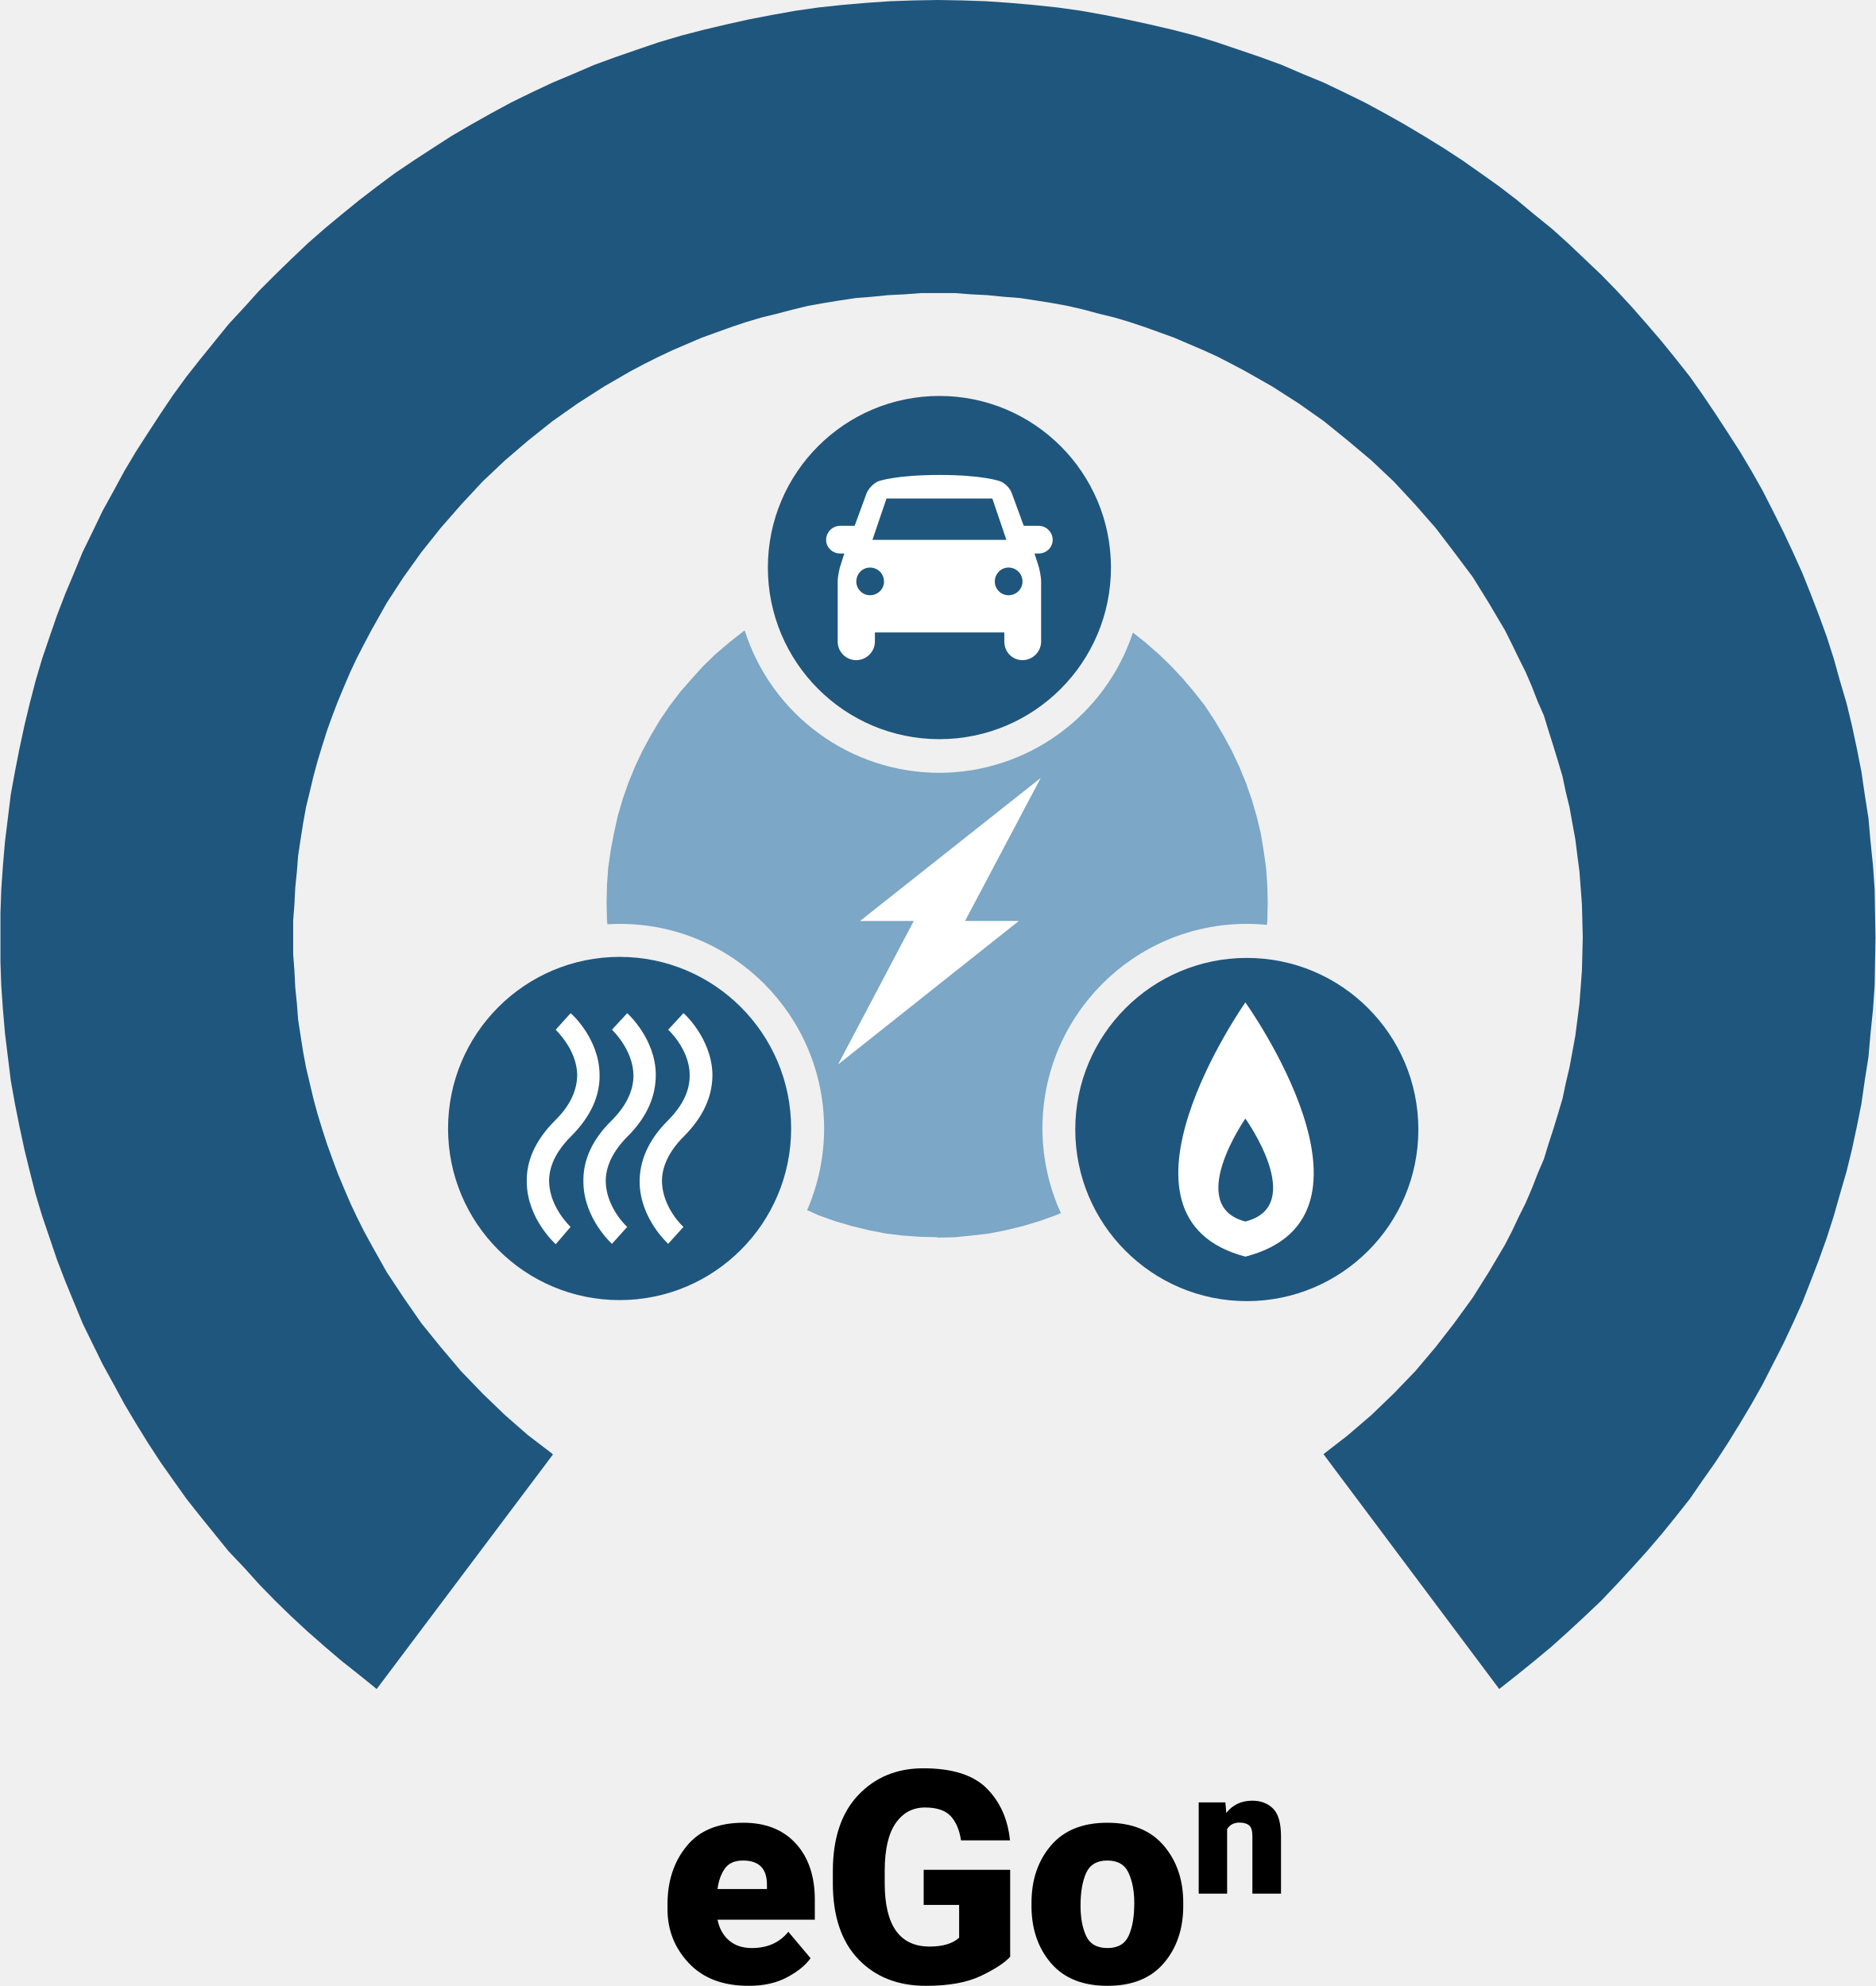
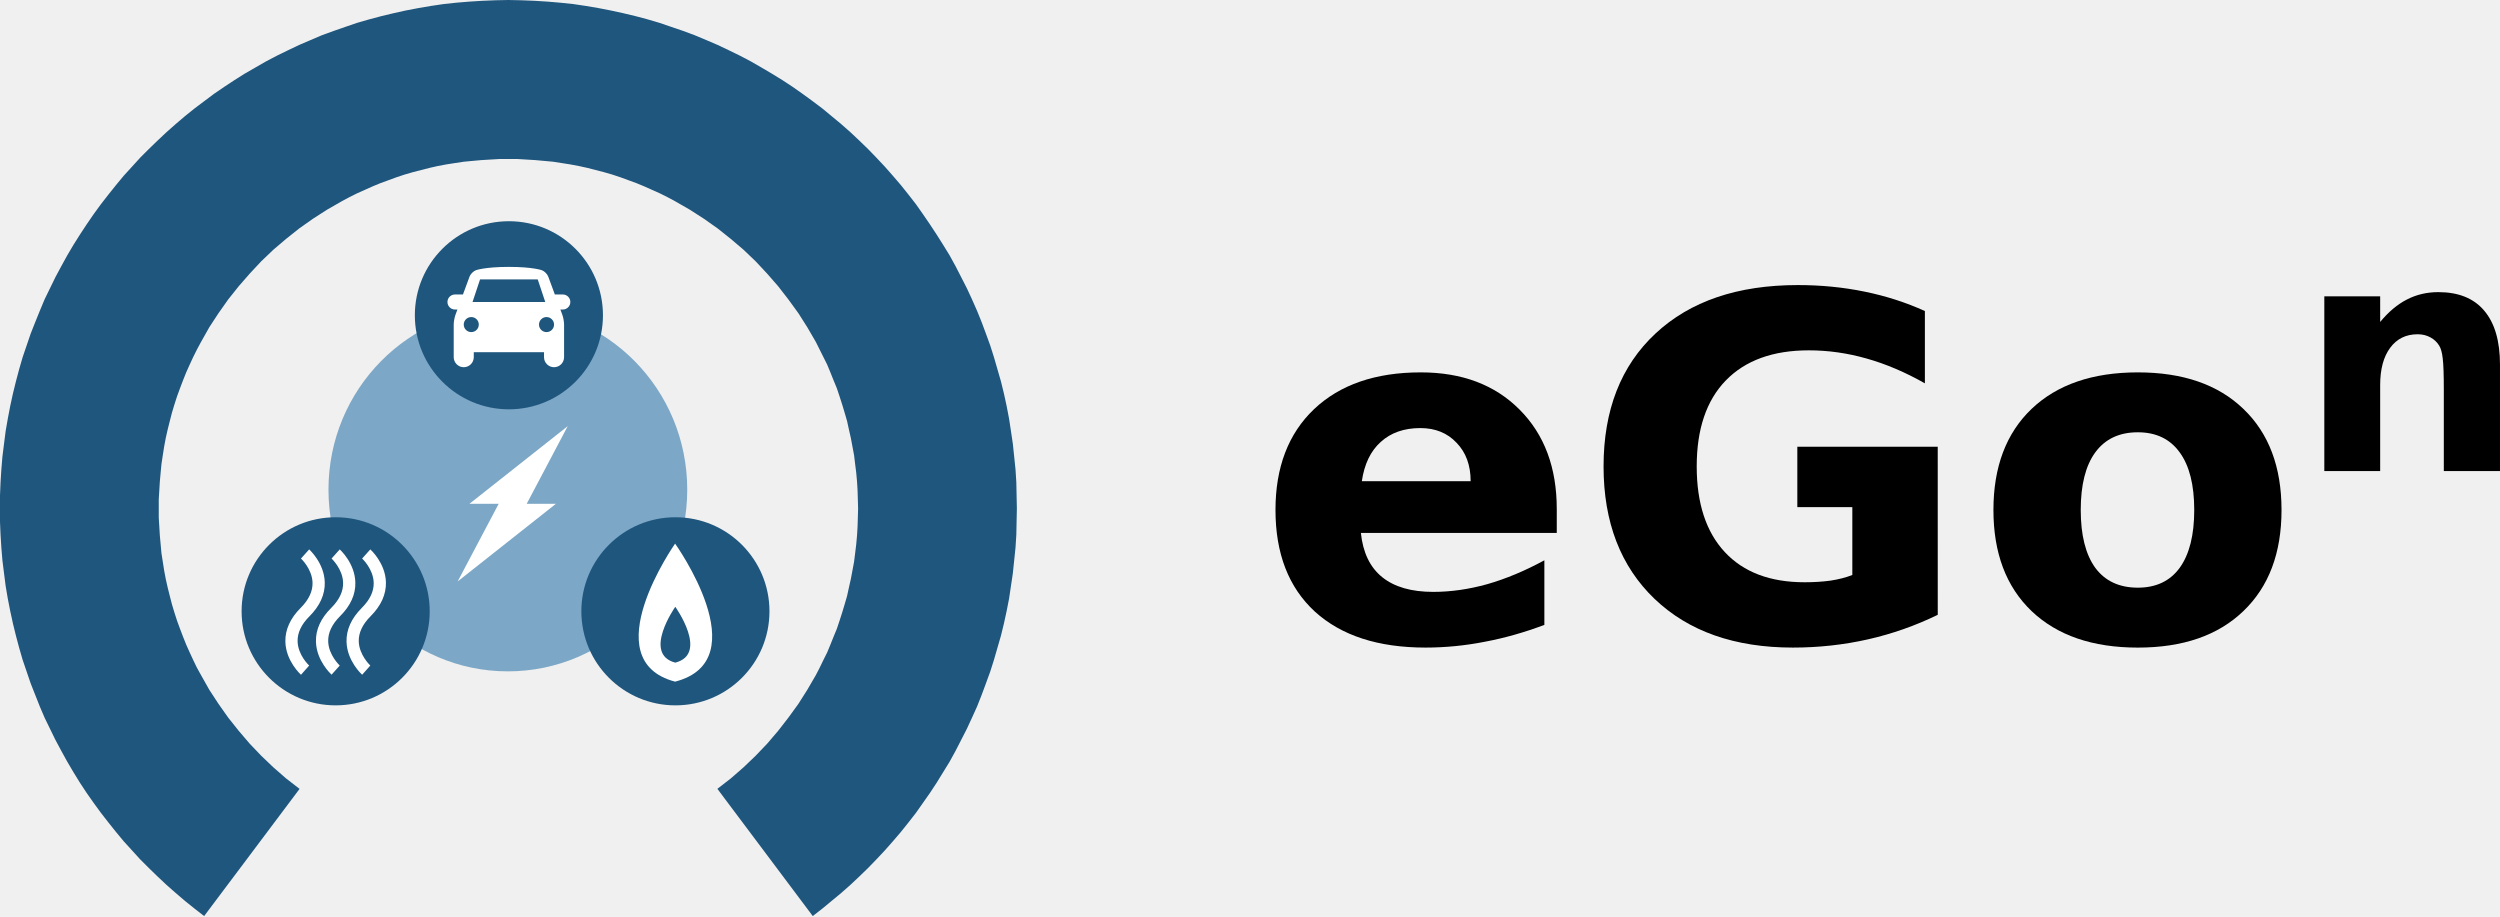
- <svg xmlns="http://www.w3.org/2000/svg" viewBox="0 0 604.943 640.593" height="640.593" width="604.943" xml:space="preserve" id="svg2" version="1.1">
-   <defs id="defs6">
-     <clipPath id="clipPath18" clipPathUnits="userSpaceOnUse">
-       <path style="clip-rule:evenodd" id="path16" d="M 0,0 H 567 V 567 H 0 Z" />
-     </clipPath>
-   </defs>
-   <g transform="matrix(1.333333,0,0,-1.333333,-75.45743,682.5333)" id="g10">
-     <path id="path24" style="fill:#1f567d;fill-opacity:1;fill-rule:evenodd;stroke:none" d="m 283.4,511.9 -5.8,-0.1 -5.8,-0.2 -5.8,-0.4 -5.8,-0.5 -5.6,-0.6 -5.6,-0.8 -5.6,-1 -5.7,-1.1 -5.4,-1.2 -5.5,-1.3 -5.4,-1.4 -5.4,-1.6 -5.3,-1.8 -5.2,-1.8 -5.2,-1.9 -5.1,-2.2 -5,-2.1 -5.1,-2.4 -4.9,-2.4 -4.8,-2.6 -4.8,-2.7 -4.8,-2.8 -4.5,-2.9 -4.6,-3 -4.6,-3.1 -4.3,-3.2 -4.3,-3.3 -4.3,-3.5 -4.1,-3.4 -4.1,-3.6 -4,-3.8 -3.9,-3.8 -3.8,-3.8 -3.6,-4 -3.8,-4.1 -3.4,-4.2 -3.4,-4.2 -3.4,-4.3 -3.2,-4.4 -3.1,-4.6 -3,-4.6 -2.9,-4.5 -2.8,-4.7 -2.6,-4.8 -2.7,-4.9 -2.4,-5 -2.4,-4.9 -2.1,-5.1 -2.1,-5 -2,-5.2 -1.8,-5.2 -1.8,-5.3 -1.6,-5.4 -1.4,-5.4 -1.3,-5.4 -1.2,-5.6 -1.1,-5.6 -1,-5.5 -0.7,-5.7 -0.7,-5.7 -0.5,-5.8 -0.4,-5.8 -0.2,-5.7 v -5.9 -5.9 l 0.2,-5.7 0.4,-5.8 0.5,-5.8 0.7,-5.7 0.7,-5.7 1,-5.6 1.1,-5.5 1.2,-5.6 1.3,-5.3 1.4,-5.5 1.6,-5.3 1.8,-5.3 1.8,-5.3 2,-5.2 2.1,-5.1 2.1,-5.1 2.4,-4.9 2.4,-4.9 2.7,-4.9 2.6,-4.8 2.8,-4.7 2.9,-4.7 3,-4.6 3.1,-4.4 3.2,-4.5 3.4,-4.3 3.4,-4.2 3.4,-4.2 3.8,-4 3.6,-4 3.8,-3.9 3.9,-3.8 4,-3.7 4.1,-3.6 4.1,-3.5 4.3,-3.4 4.2,-3.4 42.6,56.7 -0.1,0.2 -5.9,4.5 -5.6,4.9 -5.4,5.2 -5.2,5.4 -4.9,5.8 -4.7,5.8 -4.3,6.2 -4.1,6.2 -3.7,6.6 -1.8,3.3 -1.7,3.4 -1.6,3.4 -1.5,3.5 -1.5,3.6 -1.3,3.5 -1.3,3.6 -1.2,3.7 -1.1,3.6 -1,3.7 -0.9,3.8 -0.9,3.8 -0.7,3.8 -0.6,3.8 -0.6,3.9 -0.3,3.9 -0.4,4 -0.2,4 -0.3,3.9 v 4.1 4.1 l 0.3,3.9 0.2,4 0.4,4 0.3,3.8 0.6,4 0.6,3.8 0.7,3.9 0.9,3.7 0.9,3.8 1,3.7 1.1,3.6 1.2,3.8 1.3,3.6 1.3,3.4 1.5,3.6 1.5,3.5 1.6,3.4 1.7,3.3 1.8,3.4 3.7,6.6 4.1,6.3 4.3,6 4.7,5.9 4.9,5.6 5.2,5.6 5.4,5.1 5.6,4.8 5.9,4.7 6.1,4.3 6.4,4.1 6.4,3.7 3.4,1.8 3.4,1.7 3.4,1.6 3.5,1.5 3.5,1.5 3.6,1.3 3.6,1.3 3.6,1.2 3.7,1.1 3.7,0.9 3.8,1 3.7,0.9 3.9,0.7 3.7,0.6 4,0.6 3.8,0.3 4,0.4 4,0.2 4,0.3 h 4 4.1 l 3.9,-0.3 4,-0.2 4,-0.4 3.9,-0.3 3.9,-0.6 3.8,-0.6 3.8,-0.7 3.9,-0.9 3.7,-1 3.7,-0.9 3.7,-1.1 3.6,-1.2 3.6,-1.3 3.6,-1.3 3.5,-1.5 3.5,-1.5 3.5,-1.6 3.3,-1.7 3.4,-1.8 6.5,-3.7 6.4,-4.1 6.1,-4.3 5.8,-4.7 5.7,-4.8 5.4,-5.1 5.2,-5.6 4.9,-5.6 4.5,-5.9 4.5,-6 3.9,-6.3 3.9,-6.6 1.7,-3.4 1.6,-3.3 1.7,-3.4 1.5,-3.5 1.4,-3.6 1.5,-3.4 1.1,-3.6 1.2,-3.8 1.1,-3.6 1.1,-3.7 0.8,-3.8 0.9,-3.7 0.7,-3.9 0.7,-3.8 0.5,-4 0.5,-3.8 0.3,-4 0.3,-4 0.1,-3.9 0.1,-4.1 -0.1,-4.1 -0.1,-3.9 -0.3,-4 -0.3,-4 -0.5,-3.9 -0.5,-3.9 -0.7,-3.8 -0.7,-3.8 -0.9,-3.8 -0.8,-3.8 -1.1,-3.7 -1.1,-3.6 -1.2,-3.7 -1.1,-3.6 -1.5,-3.5 -1.4,-3.6 -1.5,-3.5 -1.7,-3.4 -1.6,-3.4 -1.7,-3.3 -3.9,-6.6 -3.9,-6.2 -4.5,-6.2 -4.5,-5.8 -4.9,-5.8 -5.2,-5.4 -5.4,-5.2 -5.7,-4.9 -5.8,-4.5 -0.1,-0.1 42.5,-56.8 4.3,3.4 4.2,3.4 4.2,3.5 4,3.6 4,3.7 4,3.8 3.7,3.9 3.7,4 3.6,4 3.6,4.2 3.4,4.2 3.4,4.3 3.1,4.5 3.1,4.4 3,4.6 2.9,4.7 2.8,4.7 2.7,4.8 2.5,4.9 2.5,4.9 2.3,4.9 2.3,5.1 2,5.1 2,5.2 1.9,5.3 1.7,5.3 1.5,5.3 1.6,5.5 1.3,5.3 1.2,5.6 1.1,5.5 0.8,5.6 0.9,5.7 0.5,5.7 0.6,5.8 0.4,5.8 0.1,5.7 0.1,5.9 -0.1,5.9 -0.1,5.7 -0.4,5.8 -0.6,5.8 -0.5,5.7 -0.9,5.7 -0.8,5.5 -1.1,5.6 -1.2,5.6 -1.3,5.4 -1.6,5.4 -1.5,5.4 -1.7,5.3 -1.9,5.2 -2,5.2 -2,5 -2.3,5.1 -2.3,4.9 -2.5,5 -2.5,4.9 -2.7,4.8 -2.8,4.7 -2.9,4.5 -3,4.6 -3.1,4.6 -3.1,4.4 -3.4,4.3 -3.4,4.2 -3.6,4.2 -3.6,4.1 -3.7,4 -3.7,3.8 -4,3.8 -4,3.8 -4,3.6 -4.2,3.4 -4.2,3.5 -4.3,3.3 -4.5,3.2 -4.4,3.1 -4.6,3 -4.7,2.9 -4.7,2.8 -4.8,2.7 -4.8,2.6 -4.9,2.4 -5,2.4 -5.1,2.1 -5.1,2.2 -5.2,1.9 -5.3,1.8 -5.3,1.8 -5.2,1.6 -5.4,1.4 -5.6,1.3 -5.5,1.2 -5.5,1.1 -5.6,1 -5.7,0.8 -5.7,0.6 -5.7,0.5 -5.8,0.4 -5.8,0.2 z m -226.7,0 z M 510.3,103.3 Z" />
-     <path transform="matrix(0.75,0,0,-0.75,56.59307,511.9)" id="path26" d="m 240.139,203.359 -0.529,0.373 -4.4,3.467 -4.4,3.734 -4,3.867 -3.732,4.133 -3.734,4.266 -3.332,4.4 -3.201,4.668 -2.934,4.932 -2.666,4.934 -2.4,5.066 -2.133,5.201 -1.867,5.332 -1.6,5.467 -1.199,5.467 -1.066,5.602 -0.801,5.6 -0.4,5.6 -0.133,5.732 0.133,5.602 0.127,1.334 a 65.921,66.054 0 0 1 3.971,-0.141 65.921,66.054 0 0 1 65.92,66.053 65.921,66.054 0 0 1 -5.475,26.285 l 3.725,1.668 5.199,1.867 5.467,1.6 5.467,1.334 5.467,1.066 5.467,0.666 5.6,0.4 5.6,0.133 v 0.133 l 5.6,-0.133 5.467,-0.533 5.602,-0.666 5.467,-1.066 5.465,-1.334 5.334,-1.6 5.201,-1.867 1.703,-0.699 a 65.921,66.054 0 0 1 -5.961,-27.254 65.921,66.054 0 0 1 65.92,-66.053 65.921,66.054 0 0 1 6.494,0.326 l 0.109,-1.52 0.133,-5.602 -0.133,-5.732 -0.4,-5.6 -0.799,-5.6 -0.934,-5.602 -1.334,-5.467 -1.6,-5.467 -1.867,-5.332 -2.133,-5.201 -2.4,-5.066 -2.666,-4.934 -2.934,-4.932 -3.066,-4.668 -3.467,-4.4 -3.6,-4.266 -3.867,-4.133 -4,-3.867 -4.268,-3.734 -4,-3.152 a 65.921,66.054 0 0 1 -62.502,45.23 65.921,66.054 0 0 1 -62.701,-45.918 z" style="fill:#7ca7c6;fill-opacity:1;fill-rule:evenodd;stroke:none;stroke-width:1.333" />
-     <path id="path28" style="fill:#ffffff;fill-opacity:1;fill-rule:evenodd;stroke:none" d="m 290,289.1 18.3,34.6 -43.7,-34.6 h 13 l -18.3,-34.7 43.7,34.7 z m -30.7,34.6 z m 49,-69.3 z" />
-     <g id="g36">
-       <path id="path38" style="fill:none;stroke:#ffffff;stroke-width:7.981;stroke-linecap:butt;stroke-linejoin:round;stroke-miterlimit:10;stroke-dasharray:none;stroke-opacity:1" d="M 161,284.4 Z" />
+ <svg xmlns="http://www.w3.org/2000/svg" width="393.252mm" height="144.101mm" viewBox="0 0 393.252 144.101" version="1.1" id="svg1068">
+   <defs id="defs1062" />
+   <g id="layer1" transform="translate(232.6792,47.87209)">
+     <ellipse ry="28.583" rx="28.217" cy="-29.151" cx="-152.793" id="circle872" style="opacity:1;fill:#7ca7c6;fill-opacity:1;stroke:none;stroke-width:4.656;stroke-linecap:round;stroke-linejoin:round;stroke-miterlimit:4;stroke-dasharray:none;stroke-dashoffset:0;stroke-opacity:1;paint-order:fill markers stroke" transform="scale(1,-1)" />
+     <path style="display:inline;fill:#1f567d;fill-opacity:1;fill-rule:evenodd;stroke:none;stroke-width:0.265;enable-background:new" d="m -152.724,-47.872 -2.031,0.042 -2.074,0.085 -2.031,0.127 -2.032,0.169 -1.989,0.212 -1.99,0.296 -1.99,0.338 -1.989,0.381 -1.905,0.423 -1.947,0.466 -1.905,0.508 -1.905,0.55 -1.862,0.635 -1.82,0.635 -1.862,0.677 -1.778,0.762 -1.778,0.762 -1.778,0.846 -1.735,0.846 -1.693,0.889 -1.693,0.973 -1.693,0.974 -1.609,1.016 -1.608,1.058 -1.609,1.101 -1.523,1.143 -1.524,1.143 -1.524,1.228 -1.439,1.227 -1.439,1.27 -1.397,1.312 -1.397,1.354 -1.354,1.354 -1.27,1.397 -1.313,1.439 -1.227,1.481 -1.185,1.482 -1.185,1.523 -1.143,1.566 -1.101,1.608 -1.058,1.608 -1.016,1.609 -0.974,1.651 -0.931,1.693 -0.931,1.735 -0.846,1.735 -0.846,1.735 -0.762,1.82 -0.719,1.778 -0.72,1.82 -0.635,1.862 -0.635,1.862 -0.55,1.905 -0.507,1.905 -0.466,1.904 -0.424,1.947 -0.381,1.989 -0.338,1.947 -0.254,1.989 -0.254,2.031 -0.169,2.031 -0.127,2.032 -0.085,2.031 v 2.074 2.074 l 0.085,2.032 0.127,2.031 0.169,2.031 0.254,2.032 0.254,1.989 0.338,1.989 0.381,1.947 0.424,1.947 0.466,1.905 0.507,1.904 0.55,1.905 0.635,1.862 0.635,1.862 0.72,1.82 0.719,1.82 0.762,1.778 0.846,1.735 0.846,1.735 0.931,1.735 0.931,1.693 0.974,1.651 1.016,1.651 1.058,1.608 1.101,1.566 1.143,1.566 1.185,1.523 1.185,1.482 1.227,1.482 1.313,1.439 1.27,1.397 1.354,1.354 1.397,1.354 1.397,1.312 1.439,1.27 1.439,1.227 1.524,1.227 1.508,1.173 15.014,-20.01 -0.057,-0.04 -2.074,-1.608 -1.99,-1.735 -1.905,-1.82 -1.82,-1.905 -1.735,-2.031 -1.651,-2.074 -1.524,-2.159 -1.439,-2.201 -1.312,-2.328 -0.635,-1.143 -0.592,-1.227 -0.55,-1.185 -0.55,-1.228 -0.508,-1.27 -0.466,-1.227 -0.466,-1.27 -0.423,-1.312 -0.381,-1.27 -0.338,-1.312 -0.339,-1.354 -0.296,-1.312 -0.254,-1.354 -0.212,-1.354 -0.211,-1.354 -0.127,-1.397 -0.127,-1.397 -0.085,-1.396 -0.085,-1.397 V 32.12 30.681 l 0.085,-1.397 0.085,-1.397 0.127,-1.397 0.127,-1.354 0.211,-1.396 0.212,-1.354 0.254,-1.354 0.296,-1.312 0.339,-1.354 0.338,-1.312 0.381,-1.27 0.423,-1.312 0.466,-1.27 0.466,-1.227 0.508,-1.27 0.55,-1.227 0.55,-1.185 0.592,-1.185 0.635,-1.185 1.312,-2.328 1.439,-2.2 1.524,-2.159 1.651,-2.074 1.735,-1.989 1.82,-1.947 1.905,-1.82 1.99,-1.693 2.074,-1.651 2.159,-1.524 2.244,-1.439 2.286,-1.312 1.185,-0.635 1.185,-0.593 1.228,-0.55 1.227,-0.55 1.227,-0.508 1.27,-0.466 1.27,-0.466 1.27,-0.423 1.312,-0.381 1.312,-0.338 1.312,-0.338 1.313,-0.297 1.354,-0.254 1.354,-0.212 1.397,-0.211 1.354,-0.127 1.397,-0.127 1.397,-0.085 1.439,-0.085 h 1.397 1.439 l 1.397,0.085 1.397,0.085 1.397,0.127 1.397,0.127 1.354,0.211 1.354,0.212 1.354,0.254 1.354,0.297 1.312,0.338 1.312,0.338 1.313,0.381 1.27,0.423 1.27,0.466 1.27,0.466 1.228,0.508 1.227,0.55 1.227,0.55 1.185,0.593 1.185,0.635 2.286,1.312 2.243,1.439 2.159,1.524 2.074,1.651 1.99,1.693 1.904,1.82 1.82,1.947 1.736,1.989 1.608,2.074 1.566,2.159 1.397,2.2 1.354,2.328 0.592,1.185 0.593,1.185 0.593,1.185 0.508,1.227 0.508,1.27 0.507,1.227 0.424,1.27 0.423,1.312 0.381,1.27 0.381,1.312 0.296,1.354 0.297,1.312 0.254,1.354 0.254,1.354 0.169,1.396 0.17,1.354 0.127,1.397 0.084,1.397 0.042,1.397 0.042,1.439 -0.042,1.439 -0.042,1.397 -0.084,1.396 -0.127,1.397 -0.17,1.397 -0.169,1.354 -0.254,1.354 -0.254,1.354 -0.297,1.312 -0.296,1.354 -0.381,1.312 -0.381,1.27 -0.423,1.312 -0.424,1.27 -0.507,1.227 -0.508,1.27 -0.508,1.228 -0.593,1.185 -0.593,1.227 -0.592,1.143 -1.354,2.328 -1.397,2.201 -1.566,2.159 -1.608,2.074 -1.736,2.031 -1.82,1.905 -1.904,1.82 -1.99,1.735 -2.074,1.608 -0.044,0.031 15.006,20.014 1.503,-1.169 1.482,-1.227 1.482,-1.227 1.439,-1.27 1.397,-1.312 1.397,-1.354 1.312,-1.354 1.312,-1.397 1.27,-1.439 1.27,-1.482 1.185,-1.482 1.185,-1.523 1.101,-1.566 1.1,-1.566 1.058,-1.608 1.016,-1.651 1.016,-1.651 0.931,-1.693 0.889,-1.735 0.889,-1.735 0.804,-1.735 0.804,-1.778 0.72,-1.82 0.677,-1.82 0.677,-1.862 0.592,-1.862 0.55,-1.905 0.55,-1.904 0.466,-1.905 0.423,-1.947 0.381,-1.947 0.297,-1.989 0.296,-1.989 0.212,-2.032 0.211,-2.031 0.127,-2.031 0.042,-2.032 0.042,-2.074 -0.042,-2.074 -0.042,-2.031 -0.127,-2.032 -0.211,-2.031 -0.212,-2.031 -0.296,-1.989 -0.297,-1.947 -0.381,-1.989 -0.423,-1.947 -0.466,-1.904 -0.55,-1.905 -0.55,-1.905 -0.592,-1.862 -0.677,-1.862 -0.677,-1.82 -0.72,-1.778 -0.804,-1.82 -0.804,-1.735 -0.889,-1.735 -0.889,-1.735 -0.931,-1.693 -1.016,-1.651 -1.016,-1.609 -1.058,-1.608 -1.1,-1.608 -1.101,-1.566 -1.185,-1.523 -1.185,-1.482 -1.27,-1.481 -1.27,-1.439 -1.312,-1.397 -1.312,-1.354 -1.397,-1.354 -1.397,-1.312 -1.439,-1.27 -1.482,-1.227 -1.482,-1.228 -1.523,-1.143 -1.566,-1.143 -1.566,-1.101 -1.609,-1.058 -1.651,-1.016 -1.651,-0.974 -1.693,-0.973 -1.693,-0.889 -1.735,-0.846 -1.778,-0.846 -1.778,-0.762 -1.82,-0.762 -1.82,-0.677 -1.862,-0.635 -1.862,-0.635 -1.862,-0.55 -1.904,-0.508 -1.947,-0.466 -1.947,-0.423 -1.947,-0.381 -1.989,-0.338 -1.99,-0.296 -2.031,-0.212 -1.99,-0.169 -2.032,-0.127 -2.074,-0.085 z" id="path6869" />
+     <g transform="matrix(2.968115,0,0,2.968115,518.3093,-297.6958)" id="text6879" style="font-style:normal;font-variant:normal;font-weight:700;font-size:25.4px;line-height:125%;font-family:'Roboto Black';text-align:start;letter-spacing:0px;word-spacing:0px;text-anchor:start;display:inline;fill:#000000;fill-opacity:1;stroke:none;stroke-width:0.265;enable-background:new" aria-label="eGo">
+       <path id="path838" style="stroke-width:0.265" d="m -170.515,111.147 v 1.265 h -10.381 q 0.161,1.563 1.129,2.344 0.967,0.781 2.704,0.781 1.401,0 2.865,-0.409 1.476,-0.422 3.026,-1.265 v 3.423 q -1.575,0.595 -3.15,0.893 -1.575,0.31 -3.15,0.31 -3.77,0 -5.866,-1.91 -2.084,-1.922 -2.084,-5.383 0,-3.398 2.046,-5.345 2.059,-1.947 5.655,-1.947 3.274,0 5.234,1.972 1.972,1.972 1.972,5.271 z m -4.564,-1.476 q 0,-1.265 -0.744,-2.034 -0.732,-0.781 -1.922,-0.781 -1.29,0 -2.096,0.732 -0.806,0.719 -1.005,2.084 z" />
+       <path id="path840" style="stroke-width:0.265" d="m -150.324,116.753 q -1.786,0.868 -3.708,1.302 -1.922,0.434 -3.969,0.434 -4.626,0 -7.33,-2.58 -2.704,-2.592 -2.704,-7.02 0,-4.477 2.753,-7.045 2.753,-2.567 7.541,-2.567 1.848,0 3.535,0.347 1.699,0.347 3.2,1.029 v 3.832 q -1.55,-0.881 -3.088,-1.315 -1.525,-0.434 -3.063,-0.434 -2.853,0 -4.403,1.6 -1.538,1.587 -1.538,4.552 0,2.939 1.488,4.539 1.488,1.6 4.229,1.6 0.744,0 1.377,-0.087 0.645,-0.099 1.153,-0.298 v -3.597 h -2.915 v -3.2 h 7.441 z" />
+       <path id="path842" style="stroke-width:0.265" d="m -139.72,107.079 q -1.476,0 -2.257,1.067 -0.769,1.054 -0.769,3.051 0,1.997 0.769,3.063 0.781,1.054 2.257,1.054 1.451,0 2.22,-1.054 0.769,-1.067 0.769,-3.063 0,-1.997 -0.769,-3.051 -0.769,-1.067 -2.22,-1.067 z m 0,-3.175 q 3.584,0 5.593,1.935 2.022,1.935 2.022,5.358 0,3.423 -2.022,5.358 -2.009,1.935 -5.593,1.935 -3.597,0 -5.631,-1.935 -2.022,-1.935 -2.022,-5.358 0,-3.423 2.022,-5.358 2.034,-1.935 5.631,-1.935 z" />
    </g>
-     <g id="g40">
-       <path id="path42" style="fill:none;stroke:#ffffff;stroke-width:7.981;stroke-linecap:butt;stroke-linejoin:round;stroke-miterlimit:10;stroke-dasharray:none;stroke-opacity:1" d="M 251.9,193.3 Z" />
+     <circle transform="scale(1,-1)" style="opacity:1;fill:#1f567d;fill-opacity:1;stroke:none;stroke-width:2.426;stroke-linecap:round;stroke-linejoin:round;stroke-miterlimit:4;stroke-dasharray:none;stroke-dashoffset:0;stroke-opacity:1;paint-order:fill markers stroke" id="circle1207" cx="-179.881" cy="-48.287" r="14.795" />
+     <g transform="matrix(2.968115,0,0,2.968115,518.3093,-297.6958)" id="text862" style="font-style:normal;font-variant:normal;font-weight:700;font-size:25.4px;line-height:125%;font-family:'Roboto Black';text-align:start;letter-spacing:0px;word-spacing:0px;text-anchor:start;display:inline;fill:#000000;fill-opacity:1;stroke:none;stroke-width:0.265;enable-background:new" aria-label="n">
+       <path id="path835" style="font-size:16.933px;stroke-width:0.265" d="m -120.527,103.496 v 5.639 h -2.977 v -0.918 -3.398 q 0,-1.199 -0.058,-1.654 -0.05,-0.455 -0.182,-0.67 -0.174,-0.289 -0.471,-0.446 -0.298,-0.165 -0.678,-0.165 -0.926,0 -1.455,0.719 -0.529,0.711 -0.529,1.976 v 4.556 h -2.96 v -9.26 h 2.96 v 1.356 q 0.67,-0.81 1.422,-1.191 0.752,-0.389 1.662,-0.389 1.604,0 2.431,0.984 0.835,0.984 0.835,2.861 z" />
    </g>
-     <ellipse style="display:inline;fill:#1f567d;fill-opacity:1;stroke-width:0.618" cx="206.45" cy="-238.9" id="ellipse5092" transform="scale(1,-1)" rx="41.489" ry="41.514" />
-     <path id="path44" style="fill:#ffffff;fill-opacity:1;fill-rule:evenodd;stroke:none" d="m 221.9,266.8 -3.7,-4 c 0.1,-0.1 5.1,-4.7 5.2,-10.8 0.1,-3.9 -1.7,-7.6 -5.3,-11.2 -4.7,-4.7 -6.9,-9.8 -6.8,-15.1 0.2,-8.6 6.7,-14.5 6.9,-14.7 l 3.7,4.1 c -0.1,0 -5,4.6 -5.2,10.8 -0.1,3.7 1.7,7.5 5.3,11.1 4.7,4.7 7,9.8 6.9,15.2 -0.3,8.5 -6.7,14.4 -7,14.6 z m -10.7,0 z M 229,210.9 Z" />
-     <path id="path46" style="fill:#ffffff;fill-opacity:1;fill-rule:evenodd;stroke:none" d="m 215.2,252.2 c -0.2,8.5 -6.7,14.4 -6.9,14.6 l -3.7,-4 c 0.1,-0.1 5,-4.7 5.2,-10.8 0.1,-3.8 -1.7,-7.6 -5.3,-11.2 -4.7,-4.6 -7,-9.7 -6.8,-15.1 0.2,-8.6 6.7,-14.5 6.9,-14.7 l 3.7,4.1 c -0.1,0 -5,4.6 -5.2,10.8 -0.1,3.7 1.7,7.5 5.3,11.1 4.7,4.7 6.9,9.8 6.8,15.2 z m -17.7,14.6 z m 17.8,-55.9 z" />
-     <path id="path48" style="fill:#ffffff;fill-opacity:1;fill-rule:evenodd;stroke:none" d="m 201.6,252.2 c -0.2,8.5 -6.7,14.4 -7,14.6 l -3.6,-4 c 0,-0.1 5,-4.6 5.2,-10.8 0,-3.8 -1.7,-7.6 -5.4,-11.2 -4.7,-4.7 -7,-9.8 -6.8,-15.1 0.2,-8.6 6.7,-14.5 7,-14.8 l 3.6,4.2 c 0,0 -5,4.6 -5.2,10.8 -0.1,3.8 1.7,7.5 5.3,11.1 4.7,4.7 7.1,9.8 6.9,15.2 z m -17.8,14.6 z m 18,-55.9 z" />
-     <g id="g56">
-       <path id="path58" style="fill:none;stroke:#ffffff;stroke-width:7.981;stroke-linecap:butt;stroke-linejoin:round;stroke-miterlimit:10;stroke-dasharray:none;stroke-opacity:1" d="M 312.7,284.2 Z" />
+     <g transform="matrix(0.2629851,0,0,0.2629851,-193.0304,35.25235)" id="g968" style="fill:#ffffff;fill-opacity:1">
+       <path style="fill:#ffffff;fill-opacity:1" d="M 70.74,12.53 65.83,18 c 0.07,0.06 6.74,6.24 6.93,14.54 0.11,5.1 -2.26,10.12 -7.06,14.91 -6.29,6.29 -9.38,13.13 -9.19,20.34 0.3,11.46 9,19.39 9.33,19.72 L 70.74,82 c -0.07,-0.06 -6.7,-6.25 -6.92,-14.47 -0.13,-5.12 2.24,-10.16 7.06,-15 6.29,-6.29 9.38,-13.13 9.19,-20.34 -0.3,-11.4 -8.97,-19.33 -9.33,-19.66 z" id="path951" />
+       <path style="fill:#ffffff;fill-opacity:1" d="m 61.78,32.25 c -0.3,-11.46 -9,-19.39 -9.33,-19.72 L 47.55,18 c 0.07,0.06 6.7,6.25 6.91,14.47 0.14,5.12 -2.23,10.16 -7.05,15 -6.29,6.23 -9.41,13.07 -9.19,20.28 0.3,11.46 9,19.39 9.33,19.72 L 52.45,82 C 52.38,81.94 45.75,75.75 45.54,67.53 45.4,62.41 47.77,57.37 52.59,52.53 58.88,46.3 62,39.46 61.78,32.25 Z" id="path953" />
+       <path style="fill:#ffffff;fill-opacity:1" d="m 43.49,32.25 c -0.3,-11.46 -9,-19.39 -9.33,-19.72 L 29.26,18 c 0.07,0.06 6.7,6.25 6.92,14.47 0.13,5.12 -2.24,10.16 -7.06,15 -6.29,6.29 -9.38,13.13 -9.19,20.34 0.3,11.46 9,19.39 9.33,19.72 L 34.17,82 C 34.1,82 27.43,75.8 27.24,67.5 27.13,62.4 29.5,57.38 34.3,52.59 40.59,46.3 43.68,39.46 43.49,32.25 Z" id="path955" />
    </g>
-     <g id="g60">
-       <path id="path62" style="fill:none;stroke:#ffffff;stroke-width:7.981;stroke-linecap:butt;stroke-linejoin:round;stroke-miterlimit:10;stroke-dasharray:none;stroke-opacity:1" d="M 403.6,193.1 Z" />
+     <circle r="14.795" cy="-48.287" cx="-126.436" id="circle1012" style="opacity:1;fill:#1f567d;fill-opacity:1;stroke:none;stroke-width:2.426;stroke-linecap:round;stroke-linejoin:round;stroke-miterlimit:4;stroke-dasharray:none;stroke-dashoffset:0;stroke-opacity:1;paint-order:fill markers stroke" transform="scale(1,-1)" />
+     <g transform="matrix(0.3526453,0,0,0.3526453,-143.1703,30.98388)" id="g997" style="fill:#ffffff;fill-opacity:1">
+       <g style="fill:#ffffff;fill-opacity:1" id="g985">
+         <path style="fill:#ffffff;fill-opacity:1" d="m 47.314,18.878 c 0,0 -36.572,51.986 0,61.563 37.204,-9.577 0,-61.563 0,-61.563 z m 0.083,53.084 c -14.791,-3.873 0,-24.907 0,-24.907 0,0 15.052,21.034 0,24.907 z" id="path983" />
+       </g>
    </g>
-     <ellipse ry="41.514" rx="41.489" transform="scale(1,-1)" id="ellipse5090" cy="-238.65" cx="358.15" style="display:inline;fill:#1f567d;fill-opacity:1;stroke-width:0.618" />
-     <path id="path64" style="fill:#ffffff;fill-opacity:1;fill-rule:evenodd;stroke:none" d="m 357.8,269.4 c 0,0 -36.5,-51.9 0,-61.5 37.2,9.6 0,61.5 0,61.5 z m 0,-53 c -14.7,3.8 0,24.9 0,24.9 0,0 15.1,-21.1 0,-24.9 z m -36.5,53 z M 395,207.9 Z" />
-     <g id="g72">
-       <path id="path74" style="fill:none;stroke:#ffffff;stroke-width:7.981;stroke-linecap:butt;stroke-linejoin:round;stroke-miterlimit:10;stroke-dasharray:none;stroke-opacity:1" d="M 238.3,420.1 Z" />
+     <circle transform="scale(1,-1)" style="opacity:1;fill:#1f567d;fill-opacity:1;stroke:none;stroke-width:2.426;stroke-linecap:round;stroke-linejoin:round;stroke-miterlimit:4;stroke-dasharray:none;stroke-dashoffset:0;stroke-opacity:1;paint-order:fill markers stroke" id="circle1014" cx="-152.629" cy="-1.72" r="14.795" />
+     <g transform="matrix(0.1972738,0,0,0.1972738,-162.493,-7.862786)" id="g1010" style="fill:#ffffff;fill-opacity:1">
+       <path style="fill:#ffffff;fill-opacity:1" d="m 99,38 c 0,-3.3 -2.7,-6 -6,-6 H 86.632 L 81.383,17.753 C 80.622,15.689 78.309,13.384 76.241,12.632 76.241,12.633 69,10 50,10 c -19,0 -26.241,2.633 -26.241,2.633 -2.068,0.752 -4.381,3.056 -5.142,5.121 L 13.368,32 H 7 c -3.3,0 -6,2.7 -6,6 0,3.3 2.7,6 6,6 H 8.947 L 7.383,48.247 C 6.622,50.311 6,53.8 6,56 v 26 c 0,4.4 3.6,8 8,8 4.4,0 8,-3.6 8,-8 v -4 h 56 v 4 c 0,4.4 3.6,8 8,8 4.4,0 8,-3.6 8,-8 V 56 c 0,-2.2 -0.622,-5.689 -1.383,-7.753 L 91.053,44 H 93 c 3.3,0 6,-2.7 6,-6 z M 27,20 h 46 l 6,18 H 21 Z m -7,42 c -3.313,0 -6,-2.688 -6,-6 0,-3.312 2.687,-6 6,-6 3.313,0 6,2.688 6,6 0,3.312 -2.687,6 -6,6 z m 60,0 c -3.314,0 -6,-2.686 -6,-6 0,-3.314 2.686,-6 6,-6 3.314,0 6,2.686 6,6 0,3.314 -2.686,6 -6,6 z" id="path999" />
    </g>
-     <g id="g76">
-       <path id="path78" style="fill:none;stroke:#ffffff;stroke-width:7.981;stroke-linecap:butt;stroke-linejoin:round;stroke-miterlimit:10;stroke-dasharray:none;stroke-opacity:1" d="M 329.3,329 Z" />
-     </g>
-     <ellipse style="display:inline;fill:#1f567d;fill-opacity:1;stroke-width:0.618" cx="283.8" cy="-374.6" id="ellipse4240" transform="scale(1,-1)" rx="41.489" ry="41.514" />
-     <path id="path80" style="fill:#ffffff;fill-opacity:1;fill-rule:evenodd;stroke:none" d="m 311.2,381.3 c 0,1.8 -1.5,3.4 -3.4,3.4 h -3.6 l -2.9,7.9 c -0.4,1.2 -1.7,2.5 -2.9,2.9 0,0 -4,1.5 -14.6,1.5 -10.6,0 -14.7,-1.5 -14.7,-1.5 -1.1,-0.4 -2.4,-1.7 -2.9,-2.9 l -2.9,-7.9 h -3.5 c -1.9,0 -3.4,-1.6 -3.4,-3.4 0,-1.8 1.5,-3.3 3.4,-3.3 h 1 l -0.8,-2.5 c -0.4,-1.1 -0.8,-3.1 -0.8,-4.3 v -14.5 c 0,-2.5 2,-4.5 4.5,-4.5 2.4,0 4.5,2 4.5,4.5 v 2.2 h 31.3 v -2.2 c 0,-2.5 1.9,-4.5 4.4,-4.5 2.4,0 4.5,2 4.5,4.5 v 14.5 c 0,1.2 -0.4,3.2 -0.8,4.3 l -0.8,2.5 h 1 c 1.9,0 3.4,1.5 3.4,3.3 z m -40.2,10 h 25.6 l 3.4,-10 h -32.4 z m -4,-23.4 c -1.8,0 -3.3,1.5 -3.3,3.3 0,1.9 1.5,3.4 3.3,3.4 1.9,0 3.4,-1.5 3.4,-3.4 0,-1.8 -1.5,-3.3 -3.4,-3.3 z m 33.5,0 c -1.8,0 -3.3,1.5 -3.3,3.3 0,1.9 1.5,3.4 3.3,3.4 1.9,0 3.4,-1.5 3.4,-3.4 0,-1.8 -1.5,-3.3 -3.4,-3.3 z M 256.4,397 Z m 54.8,-44.8 z" />
-     <g id="g82">
-       <text id="text86" style="font-variant:normal;font-weight:900;font-size:72px;font-family:Roboto;-inkscape-font-specification:Roboto-Black;writing-mode:lr-tb;fill:#000000;fill-opacity:1;fill-rule:nonzero;stroke:none" transform="matrix(1,0,0,-1,215.9,32.2)">
-         <tspan id="tspan84" y="0" x="0 39.24 88.272">eGo</tspan>
-       </text>
-     </g>
-     <g id="g88">
-       <text id="text92" style="font-variant:normal;font-weight:900;font-size:41.8px;font-family:Roboto;-inkscape-font-specification:Roboto-Black;writing-mode:lr-tb;fill:#000000;fill-opacity:1;fill-rule:nonzero;stroke:none" transform="matrix(1,0,0,-1,344.7,53.8)">
-         <tspan id="tspan90" y="0" x="0">n</tspan>
-       </text>
+     <g transform="matrix(0.2652334,0,0,0.2714979,-165.2939,17.79947)" id="g981" style="fill:#5784a3;fill-opacity:1">
+       <polygon style="fill:#ffffff;fill-opacity:1" points="17.351,95 75.635,50 58.311,50 82.648,5 24.364,50 41.691,50 " id="polygon970" />
    </g>
  </g>
</svg>
